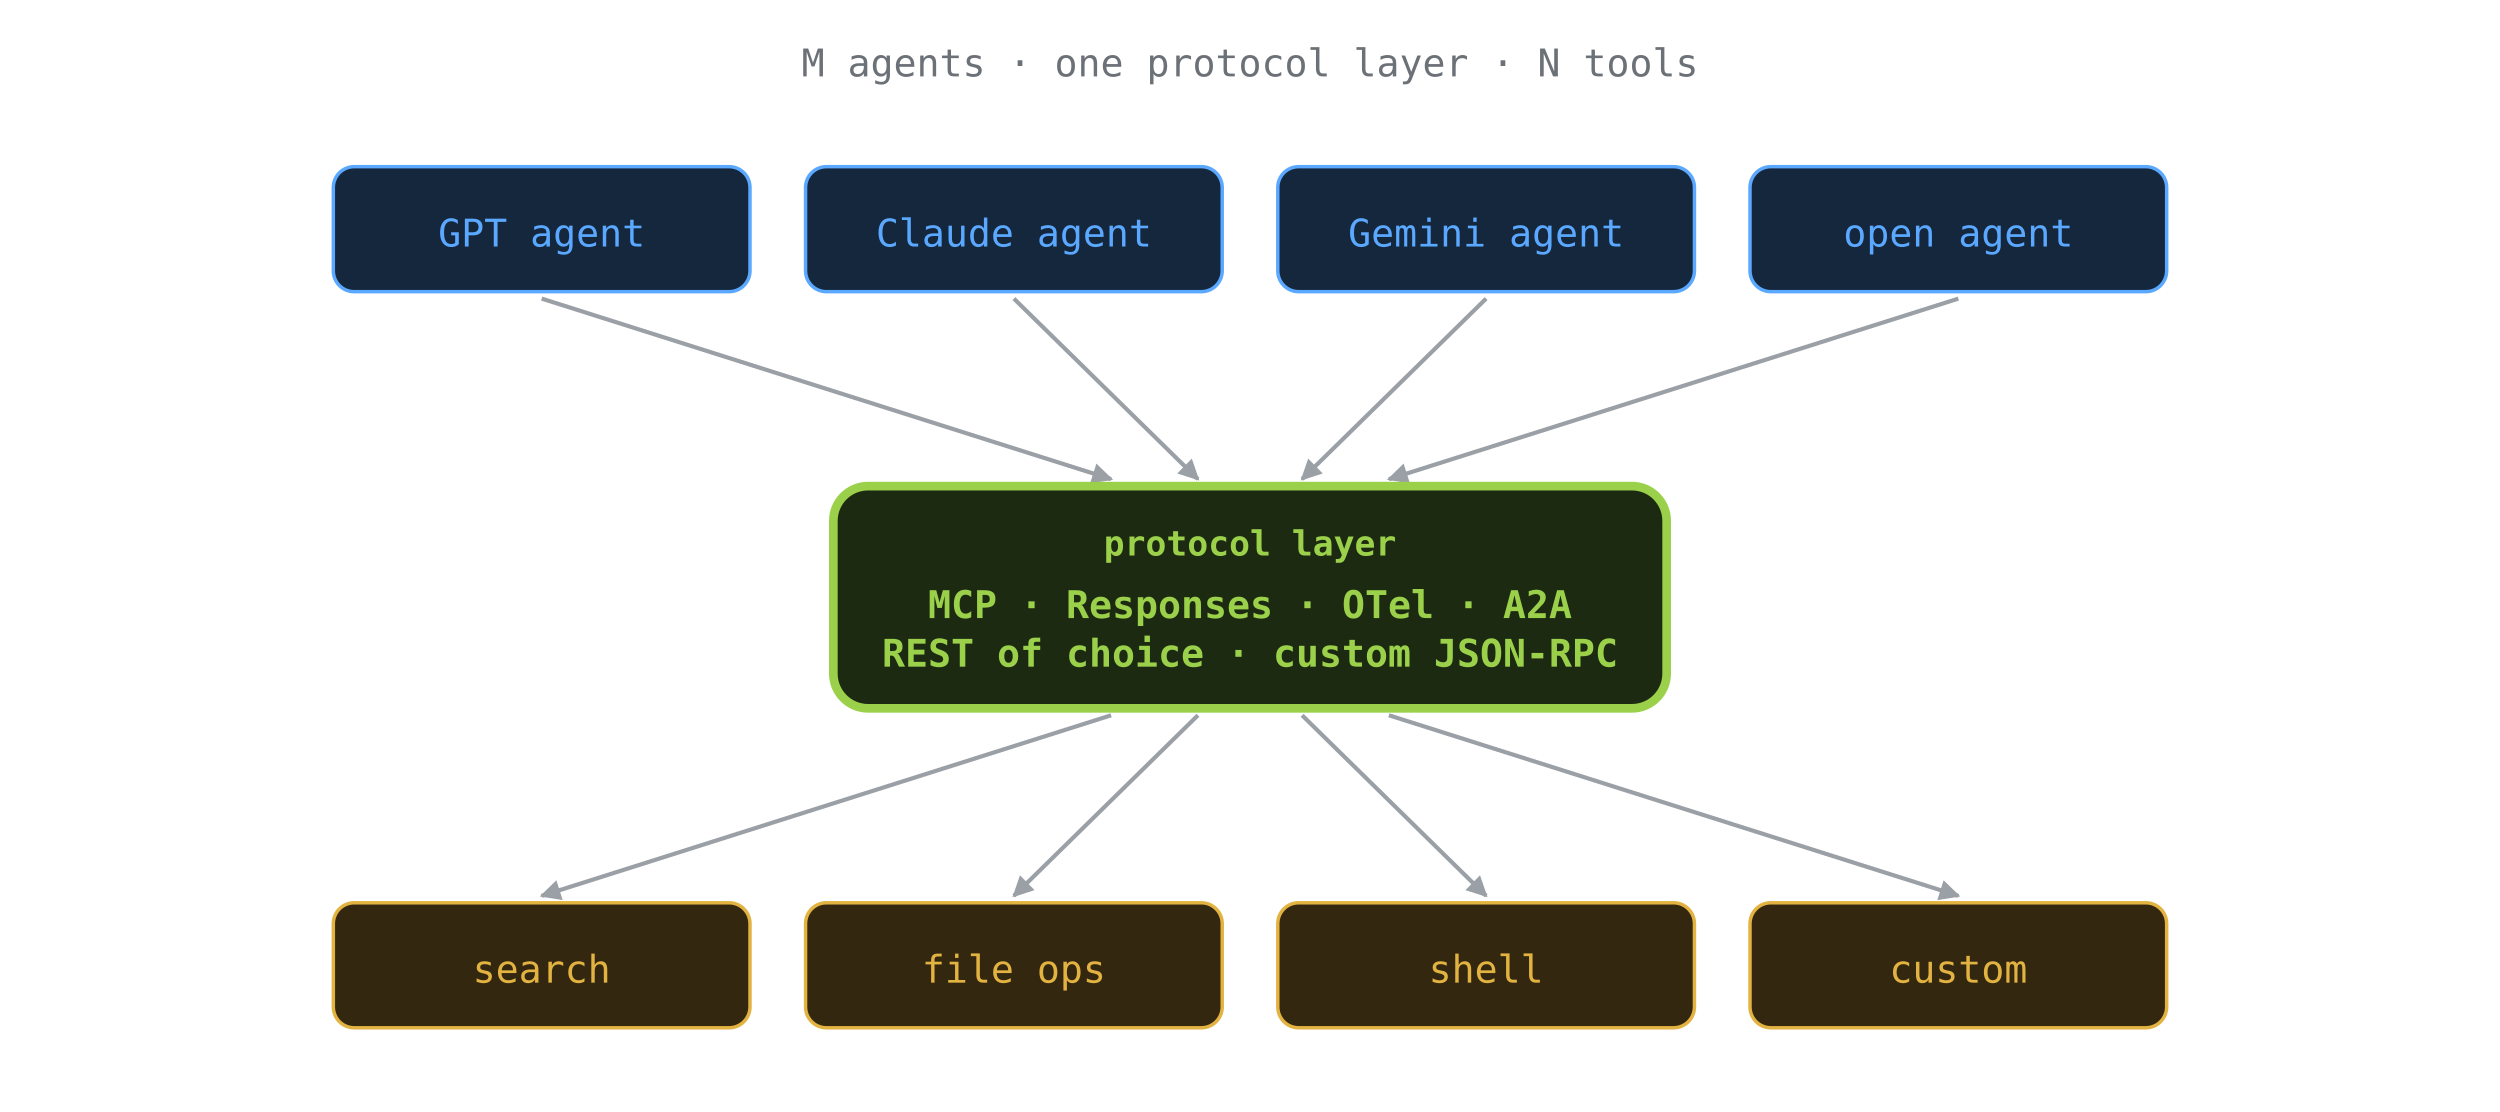
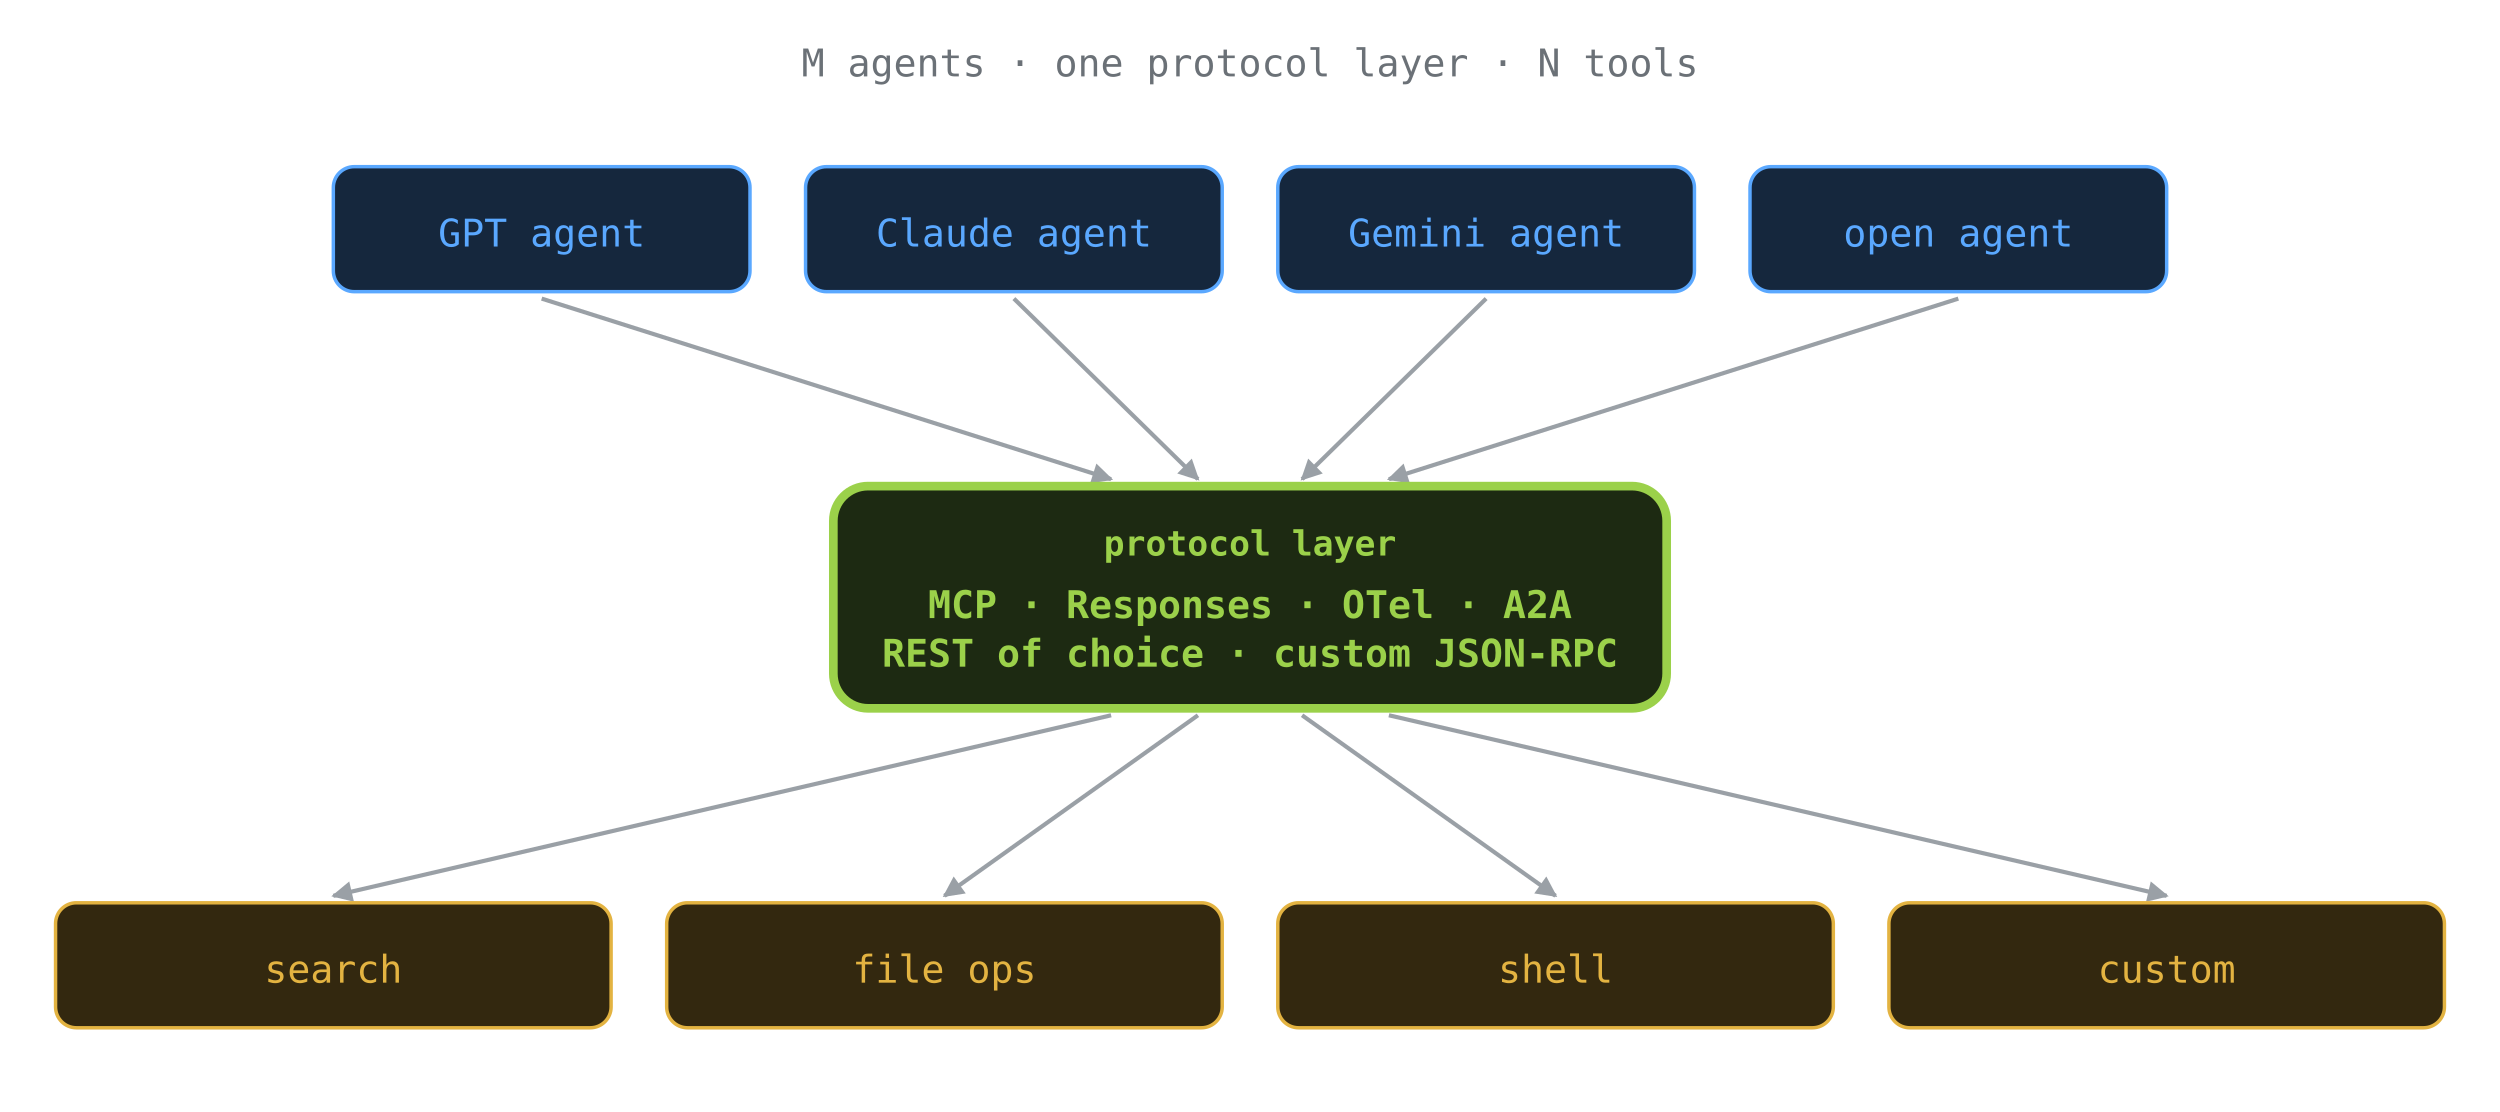
<svg xmlns="http://www.w3.org/2000/svg" class="gfx-dark" viewBox="0 0 720 320" preserveAspectRatio="xMidYMid meet" style="max-width:100%;background:#0d0d0d;border:1px solid #2a2a2a;border-radius:8px;display:block;margin:1.2em auto" role="img" aria-label="A narrow-waist topology centered horizontally. Four agent boxes at the top fan into a slim highlighted protocol band in the middle that lists MCP, Responses, OTel, A2A, REST, and custom. The protocol band fans back out into four tool boxes at the bottom.">
  <defs>
    <marker id="mcp-q2-arr" viewBox="0 0 10 10" refX="9" refY="5" markerWidth="5" markerHeight="5" orient="auto">
      <path d="M0,0 L10,5 L0,10 Z" fill="var(--gfx-sub,#9aa0a6)" />
    </marker>
  </defs>
  <text x="360" y="22" text-anchor="middle" font-size="11" font-family="ui-monospace, monospace" fill="var(--gfx-faint,#6b7177)">M agents · one protocol layer · N tools</text>
  <rect x="96" y="48" width="120" height="36" rx="6" fill="var(--gfx-tint-blue,#15273d)" stroke="var(--gfx-blue,#5aa8ff)" />
  <text x="156" y="71" text-anchor="middle" font-size="11" font-family="ui-monospace, monospace" fill="var(--gfx-blue,#5aa8ff)">GPT agent</text>
  <rect x="232" y="48" width="120" height="36" rx="6" fill="var(--gfx-tint-blue,#15273d)" stroke="var(--gfx-blue,#5aa8ff)" />
  <text x="292" y="71" text-anchor="middle" font-size="11" font-family="ui-monospace, monospace" fill="var(--gfx-blue,#5aa8ff)">Claude agent</text>
  <rect x="368" y="48" width="120" height="36" rx="6" fill="var(--gfx-tint-blue,#15273d)" stroke="var(--gfx-blue,#5aa8ff)" />
  <text x="428" y="71" text-anchor="middle" font-size="11" font-family="ui-monospace, monospace" fill="var(--gfx-blue,#5aa8ff)">Gemini agent</text>
  <rect x="504" y="48" width="120" height="36" rx="6" fill="var(--gfx-tint-blue,#15273d)" stroke="var(--gfx-blue,#5aa8ff)" />
  <text x="564" y="71" text-anchor="middle" font-size="11" font-family="ui-monospace, monospace" fill="var(--gfx-blue,#5aa8ff)">open agent</text>
  <line x1="156" y1="86" x2="320" y2="138" stroke="var(--gfx-sub,#9aa0a6)" stroke-width="1.2" marker-end="url(#mcp-q2-arr)" />
  <line x1="292" y1="86" x2="345" y2="138" stroke="var(--gfx-sub,#9aa0a6)" stroke-width="1.2" marker-end="url(#mcp-q2-arr)" />
  <line x1="428" y1="86" x2="375" y2="138" stroke="var(--gfx-sub,#9aa0a6)" stroke-width="1.2" marker-end="url(#mcp-q2-arr)" />
  <line x1="564" y1="86" x2="400" y2="138" stroke="var(--gfx-sub,#9aa0a6)" stroke-width="1.2" marker-end="url(#mcp-q2-arr)" />
  <rect x="240" y="140" width="240" height="64" rx="10" fill="var(--gfx-tint-green,#1d2a12)" stroke="var(--gfx-green,#9bd14a)" stroke-width="2.5" />
  <text x="360" y="160" text-anchor="middle" font-size="10" font-family="ui-monospace, monospace" fill="var(--gfx-green,#9bd14a)" font-weight="700">protocol layer</text>
  <text x="360" y="178" text-anchor="middle" font-size="11" font-family="ui-monospace, monospace" fill="var(--gfx-green,#9bd14a)" font-weight="700">MCP  ·  Responses  ·  OTel  ·  A2A</text>
  <text x="360" y="192" text-anchor="middle" font-size="11" font-family="ui-monospace, monospace" fill="var(--gfx-green,#9bd14a)" font-weight="700">REST of choice  ·  custom JSON-RPC</text>
-   <line x1="320" y1="206" x2="156" y2="258" stroke="var(--gfx-sub,#9aa0a6)" stroke-width="1.2" marker-end="url(#mcp-q2-arr)" />
-   <line x1="345" y1="206" x2="292" y2="258" stroke="var(--gfx-sub,#9aa0a6)" stroke-width="1.2" marker-end="url(#mcp-q2-arr)" />
-   <line x1="375" y1="206" x2="428" y2="258" stroke="var(--gfx-sub,#9aa0a6)" stroke-width="1.2" marker-end="url(#mcp-q2-arr)" />
-   <line x1="400" y1="206" x2="564" y2="258" stroke="var(--gfx-sub,#9aa0a6)" stroke-width="1.2" marker-end="url(#mcp-q2-arr)" />
-   <rect x="96" y="260" width="120" height="36" rx="6" fill="var(--gfx-tint-amber,#33280f)" stroke="var(--gfx-amber,#e3b341)" />
-   <text x="156" y="283" text-anchor="middle" font-size="11" font-family="ui-monospace, monospace" fill="var(--gfx-amber,#e3b341)">search</text>
-   <rect x="232" y="260" width="120" height="36" rx="6" fill="var(--gfx-tint-amber,#33280f)" stroke="var(--gfx-amber,#e3b341)" />
-   <text x="292" y="283" text-anchor="middle" font-size="11" font-family="ui-monospace, monospace" fill="var(--gfx-amber,#e3b341)">file ops</text>
-   <rect x="368" y="260" width="120" height="36" rx="6" fill="var(--gfx-tint-amber,#33280f)" stroke="var(--gfx-amber,#e3b341)" />
-   <text x="428" y="283" text-anchor="middle" font-size="11" font-family="ui-monospace, monospace" fill="var(--gfx-amber,#e3b341)">shell</text>
-   <rect x="504" y="260" width="120" height="36" rx="6" fill="var(--gfx-tint-amber,#33280f)" stroke="var(--gfx-amber,#e3b341)" />
-   <text x="564" y="283" text-anchor="middle" font-size="11" font-family="ui-monospace, monospace" fill="var(--gfx-amber,#e3b341)">custom</text>
+   <line x1="320" y1="206" x2="96" y2="258" stroke="var(--gfx-sub,#9aa0a6)" stroke-width="1.2" marker-end="url(#mcp-q2-arr)" />
+   <line x1="345" y1="206" x2="272" y2="258" stroke="var(--gfx-sub,#9aa0a6)" stroke-width="1.2" marker-end="url(#mcp-q2-arr)" />
+   <line x1="375" y1="206" x2="448" y2="258" stroke="var(--gfx-sub,#9aa0a6)" stroke-width="1.2" marker-end="url(#mcp-q2-arr)" />
+   <line x1="400" y1="206" x2="624" y2="258" stroke="var(--gfx-sub,#9aa0a6)" stroke-width="1.2" marker-end="url(#mcp-q2-arr)" />
+   <rect x="16" y="260" width="160" height="36" rx="6" fill="var(--gfx-tint-amber,#33280f)" stroke="var(--gfx-amber,#e3b341)" />
+   <text x="96" y="283" text-anchor="middle" font-size="11" font-family="ui-monospace, monospace" fill="var(--gfx-amber,#e3b341)">search</text>
+   <rect x="192" y="260" width="160" height="36" rx="6" fill="var(--gfx-tint-amber,#33280f)" stroke="var(--gfx-amber,#e3b341)" />
+   <text x="272" y="283" text-anchor="middle" font-size="11" font-family="ui-monospace, monospace" fill="var(--gfx-amber,#e3b341)">file ops</text>
+   <rect x="368" y="260" width="160" height="36" rx="6" fill="var(--gfx-tint-amber,#33280f)" stroke="var(--gfx-amber,#e3b341)" />
+   <text x="448" y="283" text-anchor="middle" font-size="11" font-family="ui-monospace, monospace" fill="var(--gfx-amber,#e3b341)">shell</text>
+   <rect x="544" y="260" width="160" height="36" rx="6" fill="var(--gfx-tint-amber,#33280f)" stroke="var(--gfx-amber,#e3b341)" />
+   <text x="624" y="283" text-anchor="middle" font-size="11" font-family="ui-monospace, monospace" fill="var(--gfx-amber,#e3b341)">custom</text>
</svg>
